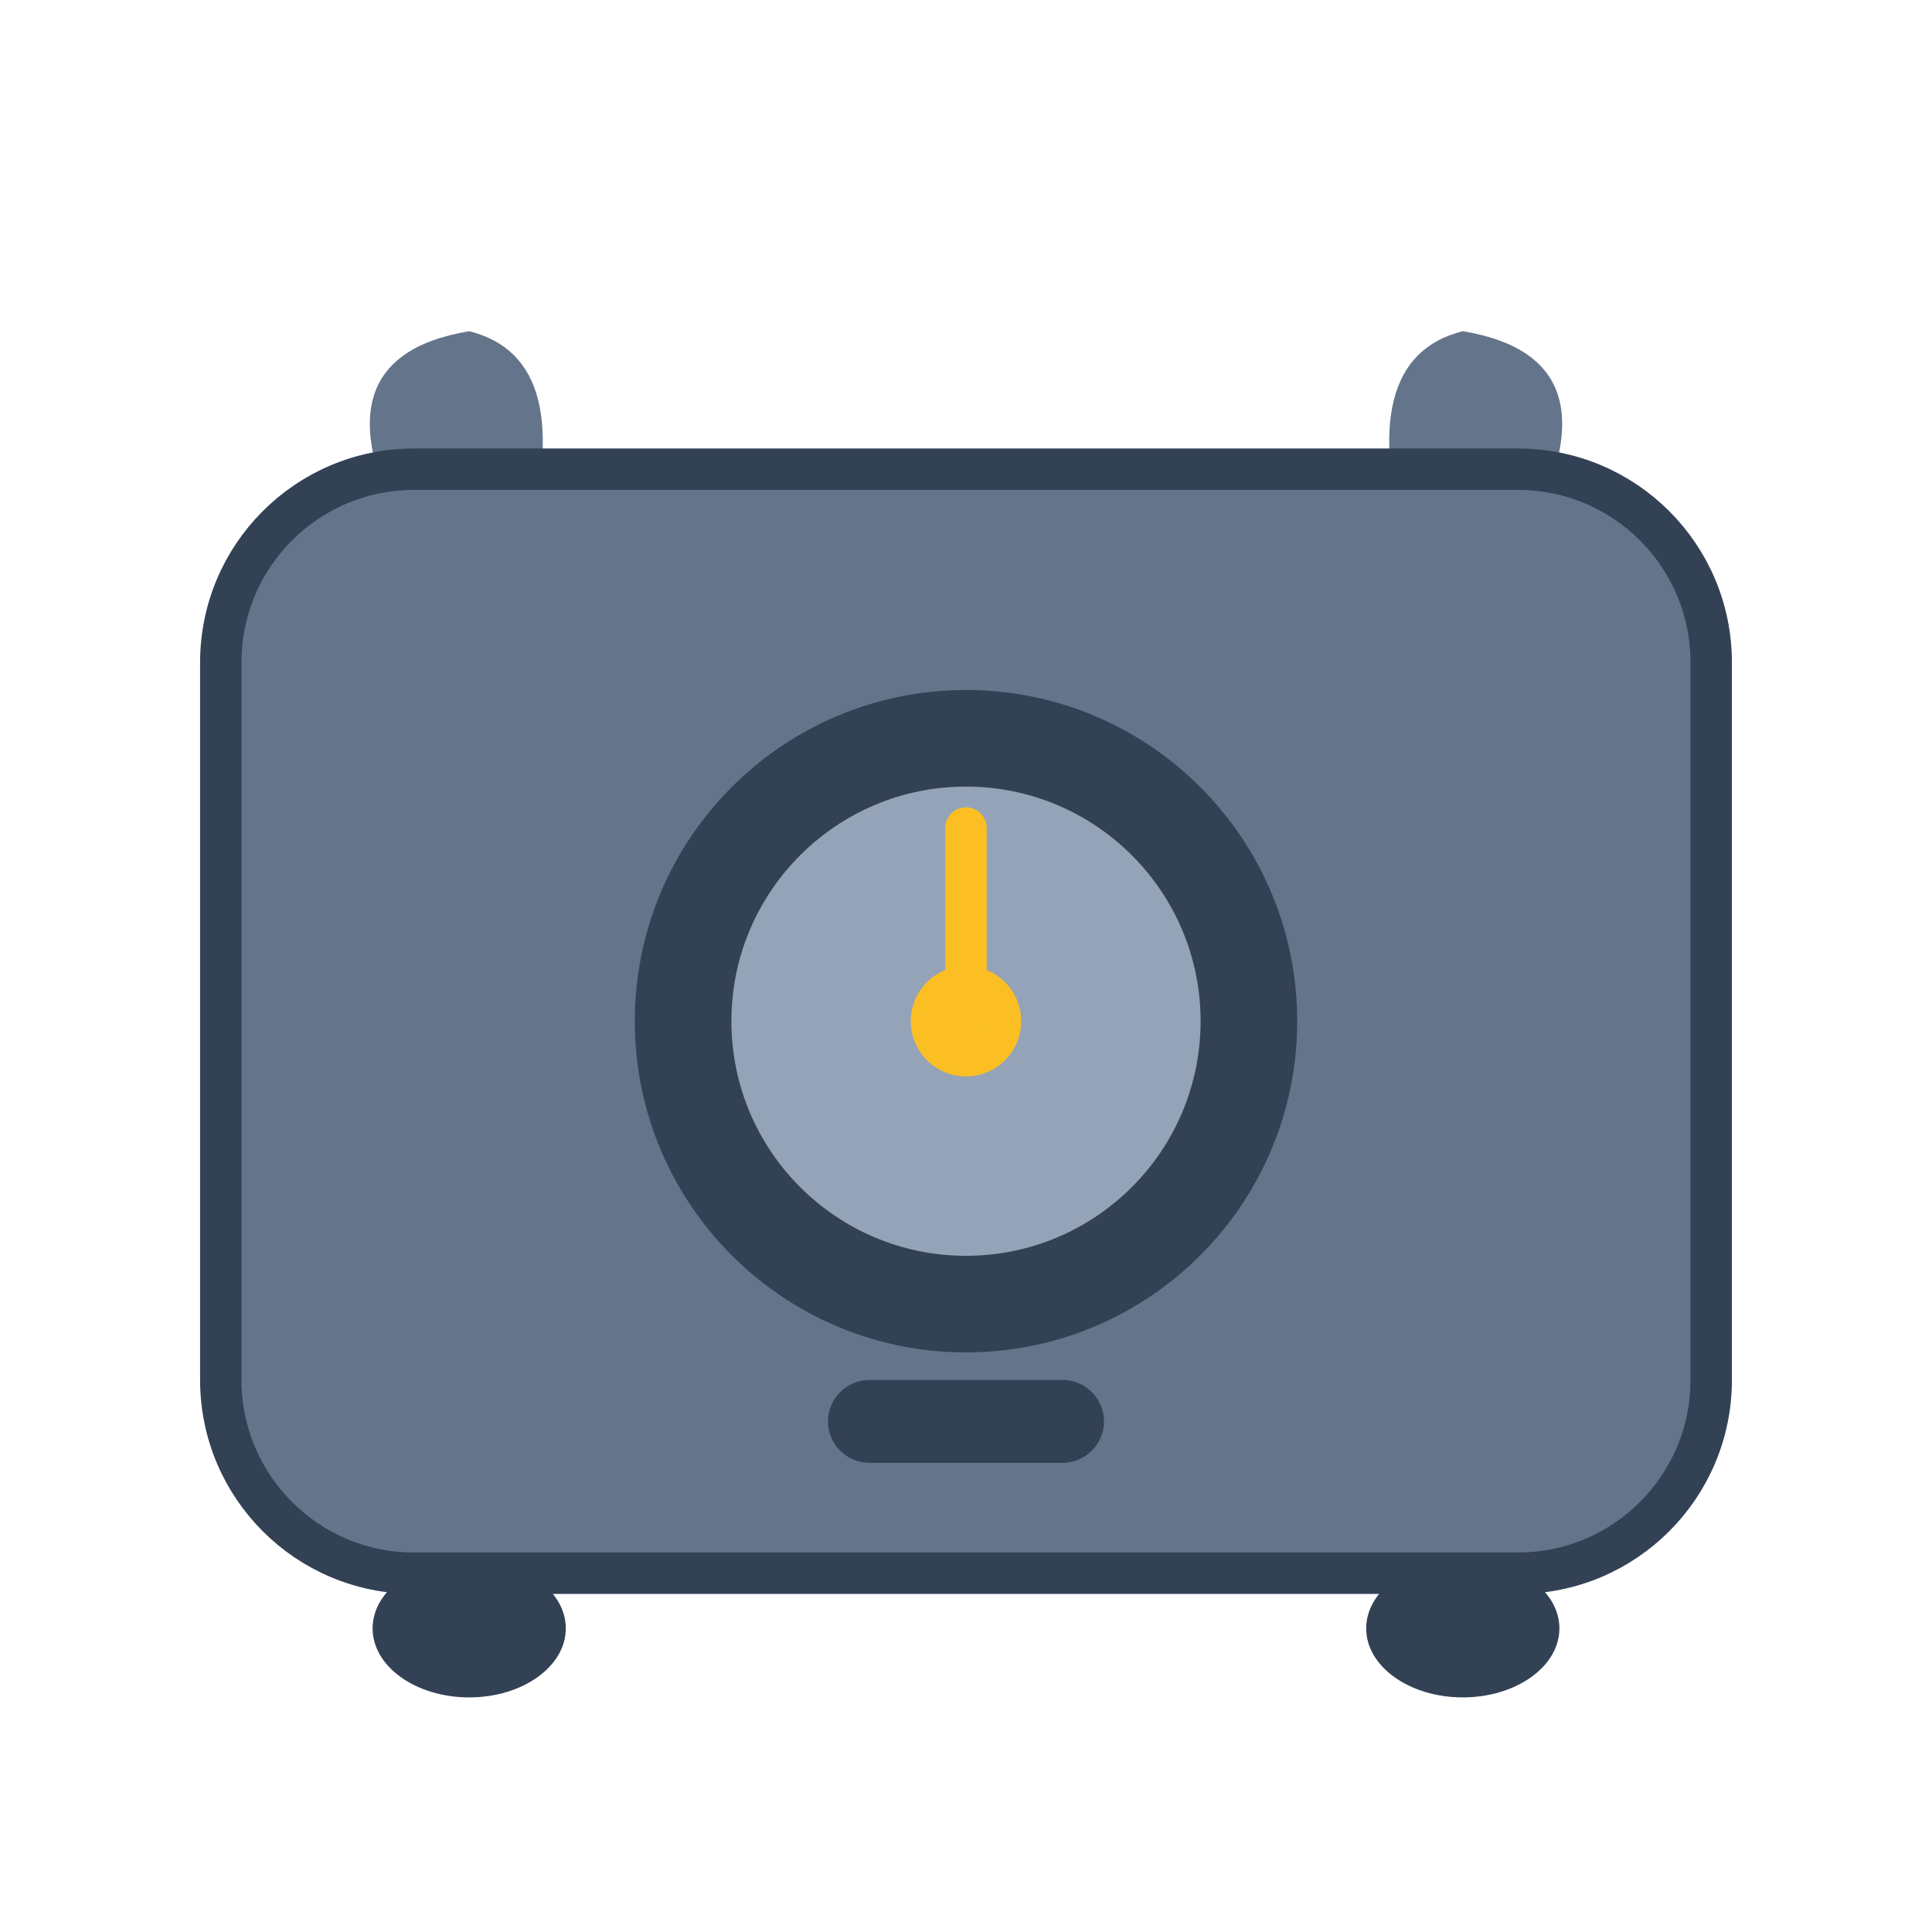
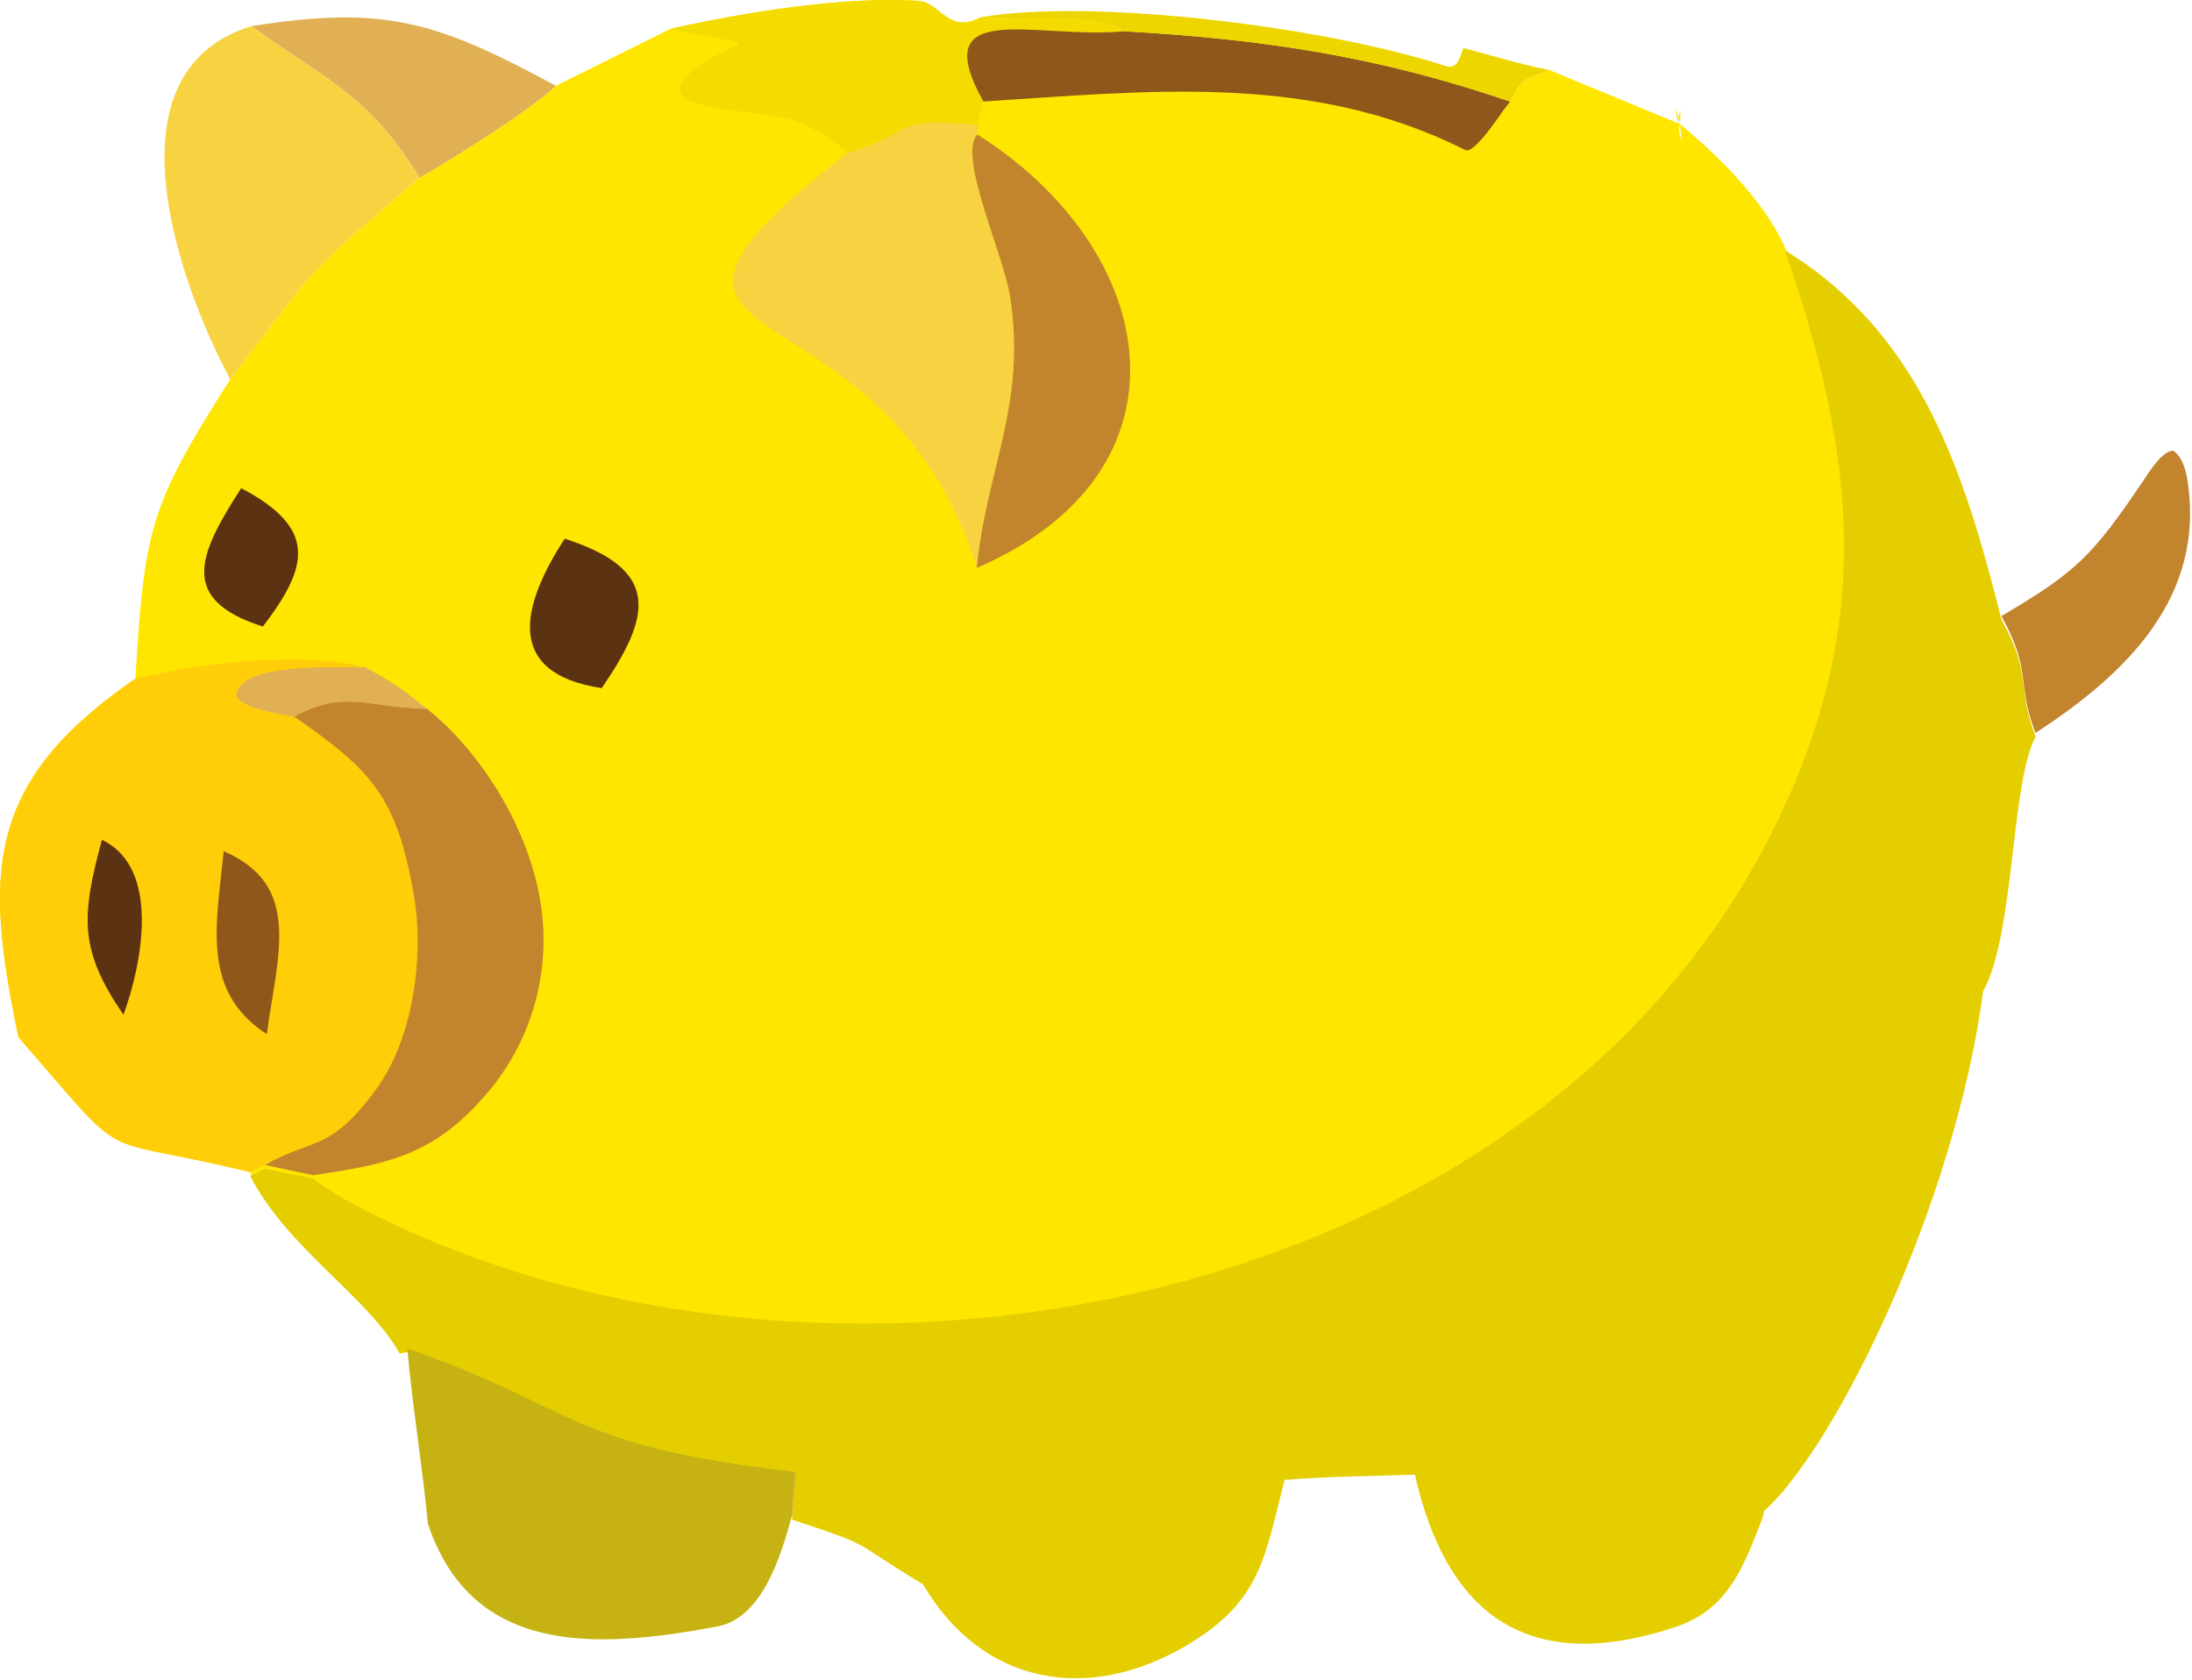
- <svg xmlns="http://www.w3.org/2000/svg" width="140" height="140" viewBox="0 0 140 140" fill="none">
-   <ellipse cx="34" cy="118" rx="7" ry="5" fill="#334155" />
-   <ellipse cx="106" cy="118" rx="7" ry="5" fill="#334155" />
-   <path d="M30,40 Q22,26 34,24 Q42,26 38,40 Z" fill="#64748B" />
-   <path d="M110,40 Q118,26 106,24 Q98,26 102,40 Z" fill="#64748B" />
-   <rect x="16" y="34" width="108" height="80" rx="14" fill="#64748B" />
-   <rect x="16" y="34" width="108" height="80" rx="14" fill="none" stroke="#334155" stroke-width="3" />
-   <circle cx="70" cy="74" r="24" fill="#334155" />
-   <circle cx="70" cy="74" r="17" fill="#94A3B8" />
-   <circle cx="70" cy="74" r="4" fill="#FBBF24" />
-   <line x1="70" y1="74" x2="70" y2="60" stroke="#FBBF24" stroke-width="3" stroke-linecap="round" />
-   <rect x="60" y="100" width="20" height="6" rx="3" fill="#334155" />
+ <svg xmlns="http://www.w3.org/2000/svg" width="184" height="141" viewBox="0 0 184 141" fill="none">
+   <path d="M141.017 10.413C149.123 17.121 150.123 21.621 150.123 21.621L160.123 38.621C166.623 47.121 162.846 114.51 151.206 119.644C149.856 121.777 149.984 122.564 149.718 125.177L148.058 126.55L147.957 127.084C146.293 131.364 145.033 134.817 140.559 136.297C127.784 140.497 121.304 134.724 118.761 123.484C115.286 123.604 111.225 123.63 107.817 123.924C106.149 130.404 105.872 134.11 99.573 137.83C91.373 142.657 82.494 141.217 77.476 132.697C71.178 128.884 73.568 129.604 66.476 127.257L66.778 123.55C47.394 121.337 48.5 118.137 34.187 113.19L33.542 113.324C30.934 108.604 24.006 104.39 20.991 98.39C7.409 95.03 11.357 98.324 1.544 87.057C-1.271 73.499 -1.332 65.865 10.915 57.276L11.363 56.956C12.125 44.371 12.555 42.473 19.324 31.84C27.129 21.617 25.285 23.499 35.22 14.919C38.041 13.304 44.37 9.359 46.664 7.201L56.27 2.423C62.436 1.044 70.749 -0.327 77.064 0.069C78.974 0.189 79.546 2.92 82.329 1.447C85.841 1.733 92.576 1.113 94.354 2.624C105.968 3.283 115.613 4.711 126.77 8.528C127.877 6.407 127.848 6.791 130.036 5.868L141.017 10.412C140.093 5.981 141.524 15.012 141.017 10.413C140.274 14.04 141.282 6.685 141.017 10.413Z" fill="#FFE600" />
+   <path d="M168 51.711C174.233 48.045 175.633 46.704 179.919 40.337C180.437 39.567 181.492 37.859 182.407 37.828C183.14 38.284 183.46 39.356 183.595 40.18C185.228 50.128 178.396 56.623 170.863 61.523C169.207 57.231 170.641 56.468 168 51.711Z" fill="#C2842D" />
+   <path d="M66.777 123.551C76.212 124.231 75.02 124.591 77.475 132.698C71.177 128.884 73.567 129.604 66.475 127.257L66.777 123.551Z" fill="#F6A1A2" />
+   <path d="M11.363 56.956C17.18 55.658 24.789 54.607 30.645 55.999C33.09 57.358 33.675 57.767 35.832 59.491C40.836 63.486 44.919 70.547 45.523 76.931C46.078 82.407 44.325 87.871 40.685 91.991C36.28 97.071 32.377 97.724 26.301 98.644L22.256 97.791L20.991 98.391C7.409 95.031 11.357 98.324 1.544 87.058C-1.271 73.499 -1.332 65.866 10.915 57.276L11.363 56.956Z" fill="#FFCE08" />
+   <path d="M24.701 60.153C28.848 57.822 30.988 59.412 35.832 59.491C40.836 63.485 44.919 70.546 45.523 76.93C46.078 82.406 44.325 87.871 40.685 91.99C36.28 97.07 32.377 97.724 26.301 98.644L22.256 97.79C26.14 95.51 27.684 96.804 31.616 91.377C34.71 87.097 35.623 80.236 34.74 75.133C33.288 66.751 31.107 64.613 24.701 60.153Z" fill="#C2842D" />
+   <path d="M24.7 60.154C23.536 59.968 20.479 59.505 19.846 58.449C19.855 55.502 28.787 56.057 30.644 56C33.09 57.358 33.674 57.768 35.831 59.492C30.987 59.413 28.847 57.824 24.7 60.154Z" fill="#E1B055" />
+   <path d="M18.773 71.447C25.439 74.305 23.268 80.229 22.398 86.805C16.837 83.221 18.176 77.578 18.773 71.447Z" fill="#8F581A" />
+   <path d="M8.557 70.496C13.514 72.853 11.925 80.897 10.365 85.18C6.638 79.749 6.805 76.957 8.557 70.496Z" fill="#5B3212" />
+   <path d="M71.147 12.795C76.787 11.268 74.465 9.692 82.071 10.5L82.045 11.292C80.351 13.078 84.222 21.267 84.789 24.88C86.21 33.926 82.766 39.466 81.999 47.667C73.971 22.024 47.475 31.342 71.147 12.795Z" fill="#F8D341" />
+   <path d="M81.999 47.668C82.766 39.466 86.21 33.926 84.788 24.881C84.222 21.268 80.351 13.078 82.044 11.293C97.472 21.03 100.752 39.561 81.999 47.668Z" fill="#C2842D" />
+   <path d="M56.27 2.423C62.435 1.044 70.748 -0.327 77.063 0.069C78.973 0.189 79.546 2.92 82.328 1.447C85.84 1.733 92.575 1.113 94.353 2.624L93.747 2.669C86.621 3.155 77.761 -0.056 82.547 8.519C82.303 9.117 82.198 9.863 82.071 10.5C74.464 9.692 76.787 11.268 71.147 12.795C65.915 8.527 64.208 10.24 58.505 8.653C53.766 7.335 62.119 3.596 61.991 3.756C61.971 3.673 61.952 3.592 61.932 3.509C59.54 3.076 58.795 3.003 56.27 2.423Z" fill="#F5DC00" />
+   <path d="M94.353 2.624C105.966 3.283 115.612 4.711 126.769 8.528L126.292 9.132C125.926 9.599 123.756 12.978 122.992 12.592C110.002 6.043 96.338 7.655 82.546 8.519C77.761 -0.056 86.621 3.155 93.746 2.67L94.353 2.624Z" fill="#8F581A" />
+   <path d="M47.402 45.215C55.504 47.823 54.676 51.689 50.508 57.759C42.186 56.497 43.852 50.699 47.402 45.215Z" fill="#5B3212" />
+   <path d="M20.245 40.978C26.651 44.346 25.937 47.524 22.068 52.59C14.961 50.329 16.648 46.556 20.245 40.978Z" fill="#5B3212" />
+   <path d="M149.816 21C161.292 28.057 164.885 39.649 168.01 52.009C170.652 56.767 169.217 57.529 170.873 61.821C168.76 65.845 169.133 78.42 166.461 83.219C164.133 100.92 154.133 121.42 148.068 126.85L147.966 127.384C146.302 131.664 145.042 135.117 140.569 136.597C127.793 140.797 121.313 135.024 118.77 123.784C115.296 123.904 111.234 123.93 107.826 124.224C106.158 130.704 105.881 134.41 99.582 138.13C91.382 142.957 82.504 141.517 77.485 132.997C71.188 129.184 73.577 129.904 66.485 127.557L66.788 123.85C47.404 121.637 48.509 118.437 34.196 113.49L33.552 113.624C30.944 108.904 24.016 104.69 21 98.691L22.265 98.091L26.311 98.944C27.757 100.05 29.203 100.85 30.884 101.704C69.001 121.05 127.97 110.477 148.508 70.306C157.42 52.873 155.897 38.563 149.816 21Z" fill="#E5CE00" />
+   <path d="M34.185 113.191C48.499 118.138 47.394 121.338 66.777 123.551L66.475 127.258C65.556 130.578 63.999 135.818 60.214 136.525C50.052 138.431 39.63 138.991 35.916 127.898C35.468 123.125 34.611 117.938 34.185 113.191Z" fill="#C6B313" />
+   <path d="M19.324 31.841C15.084 23.915 8.564 6.039 21.125 2.189C26.876 6.437 30.931 7.793 35.22 14.92C25.285 23.5 27.13 21.619 19.324 31.841Z" fill="#F8D341" />
+   <path d="M21.125 2.189C32.249 0.444 36.556 1.74 46.664 7.203C44.37 9.36 38.041 13.305 35.22 14.92C30.93 7.793 26.876 6.437 21.125 2.189Z" fill="#E1B055" />
+   <path d="M82.328 1.448C91.979 -0.197 111.495 2.319 121.336 5.538C122.407 5.887 122.573 4.675 122.841 4.031C124.883 4.563 128.115 5.53 130.035 5.87C127.847 6.792 127.876 6.408 126.769 8.53C115.612 4.712 105.967 3.284 94.353 2.626C92.575 1.115 85.84 1.735 82.328 1.448Z" fill="#EDD500" />
</svg>
